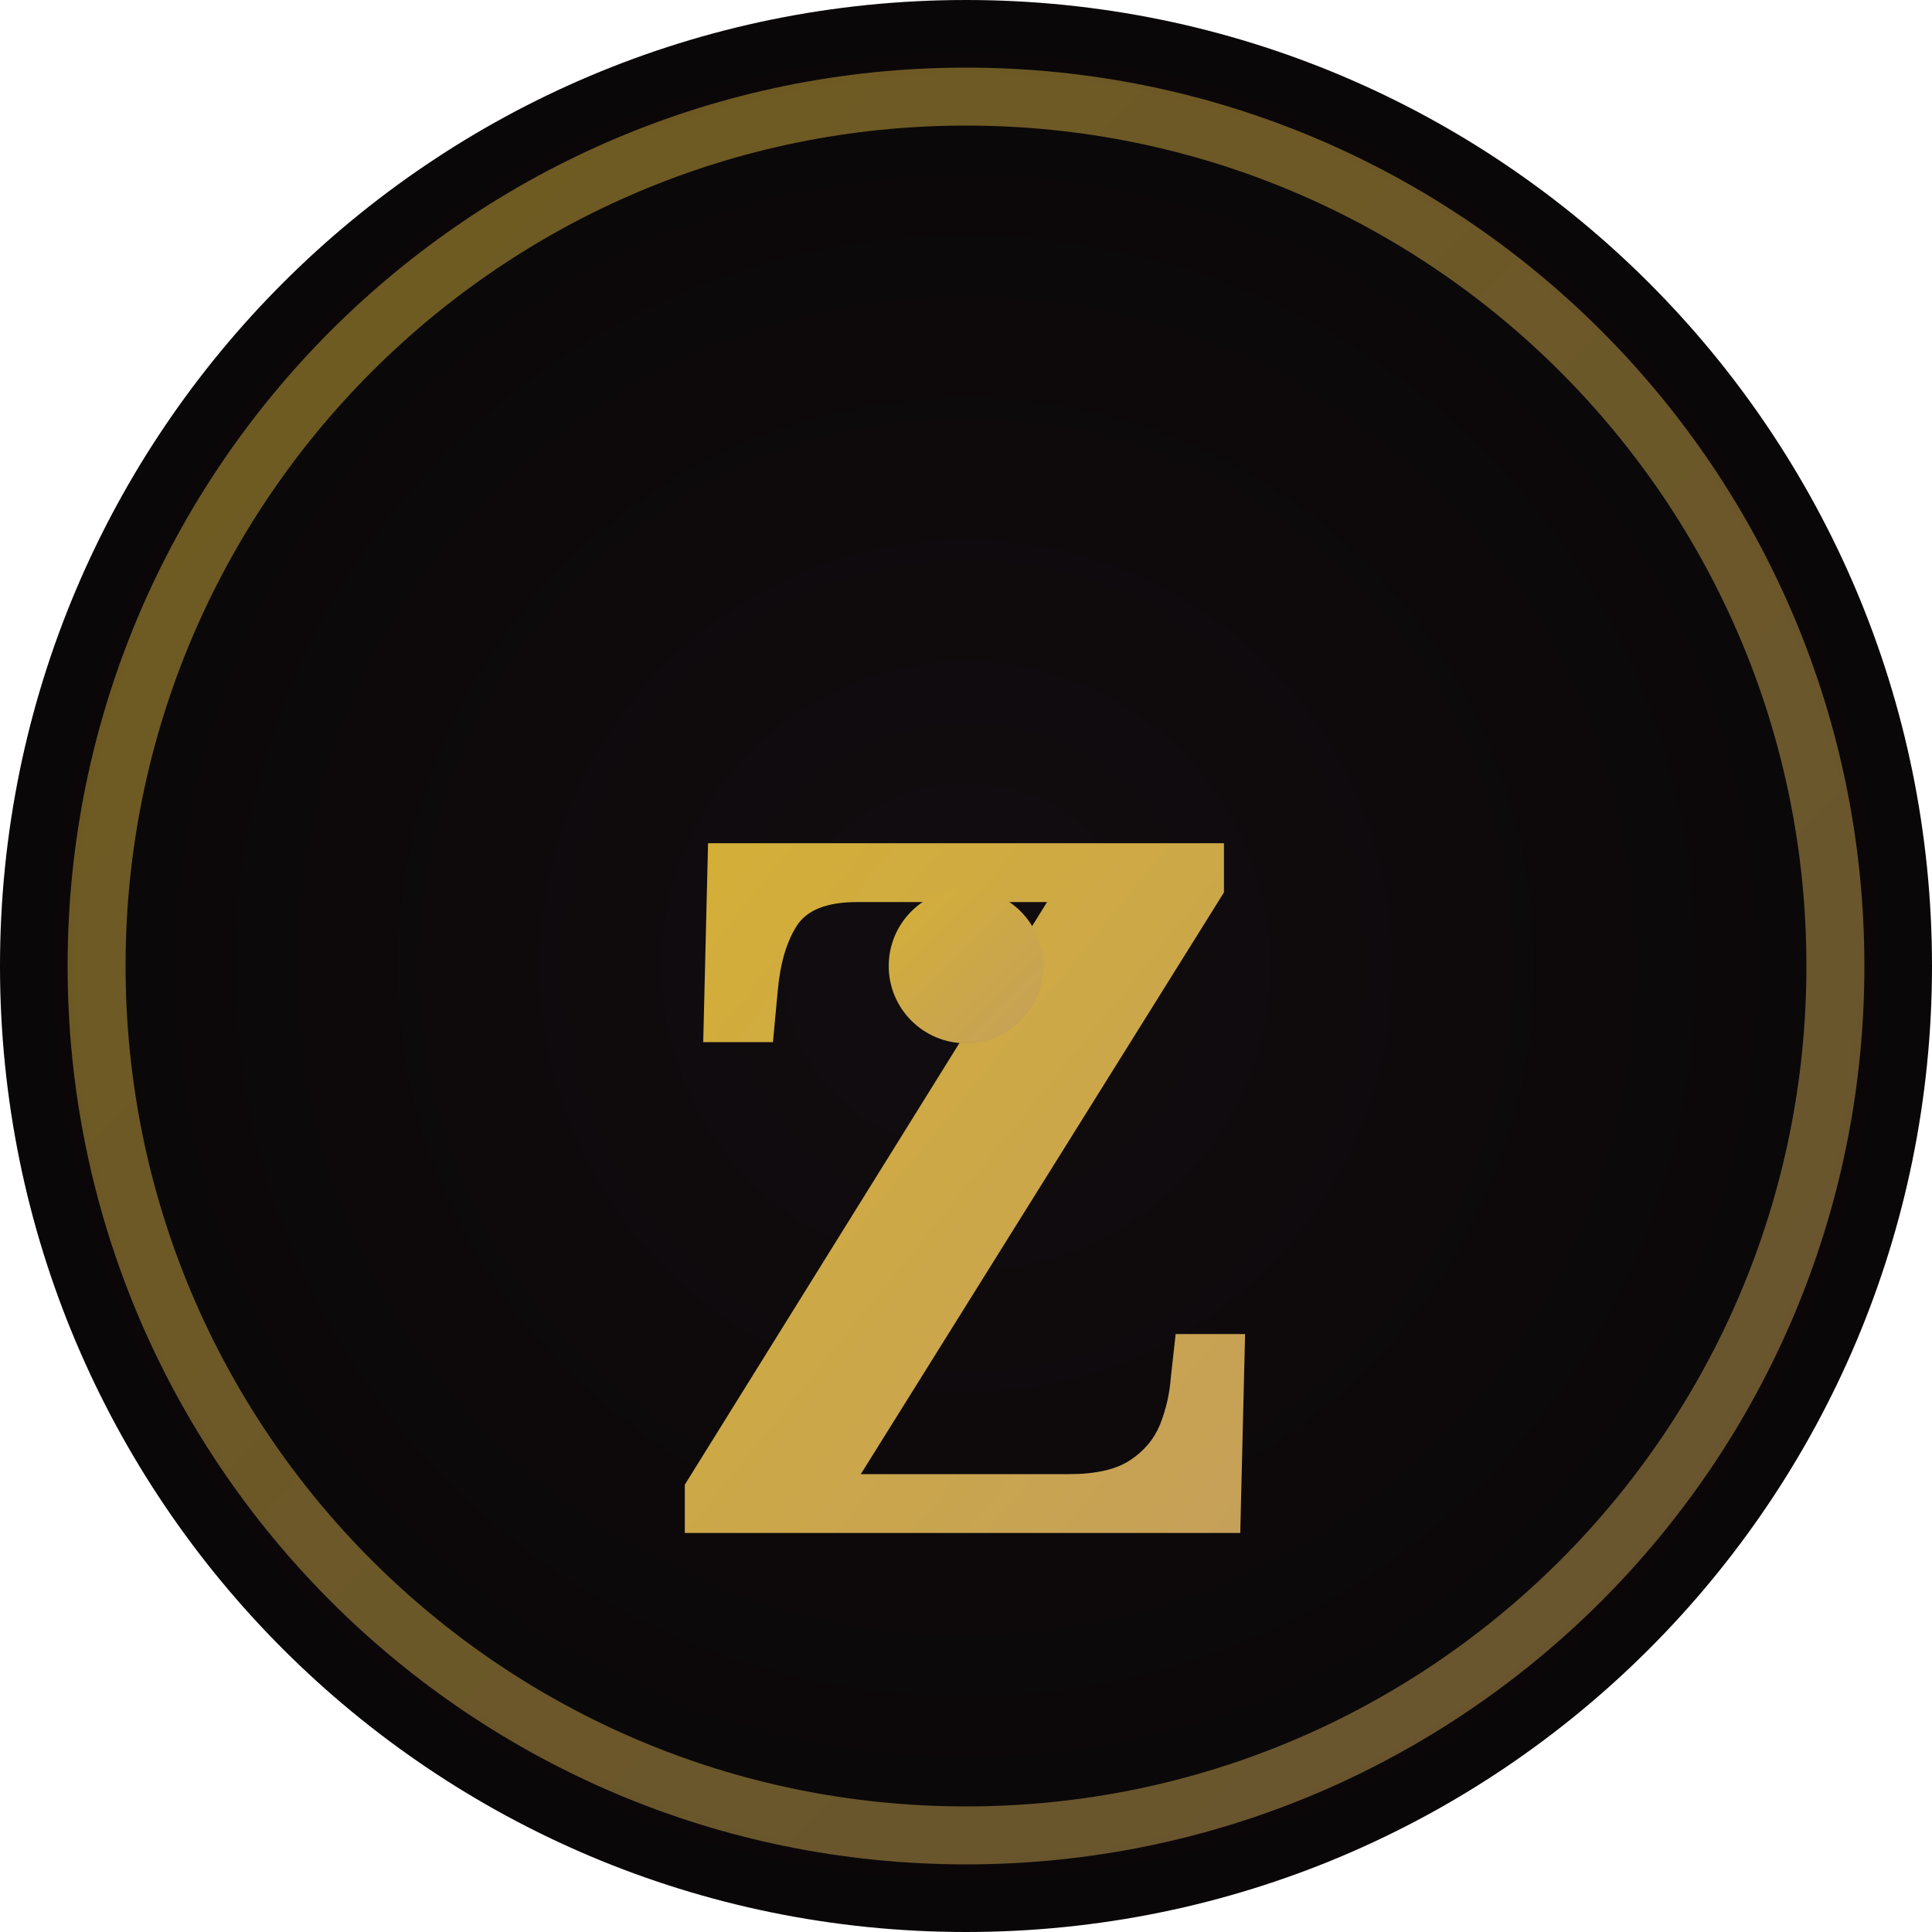
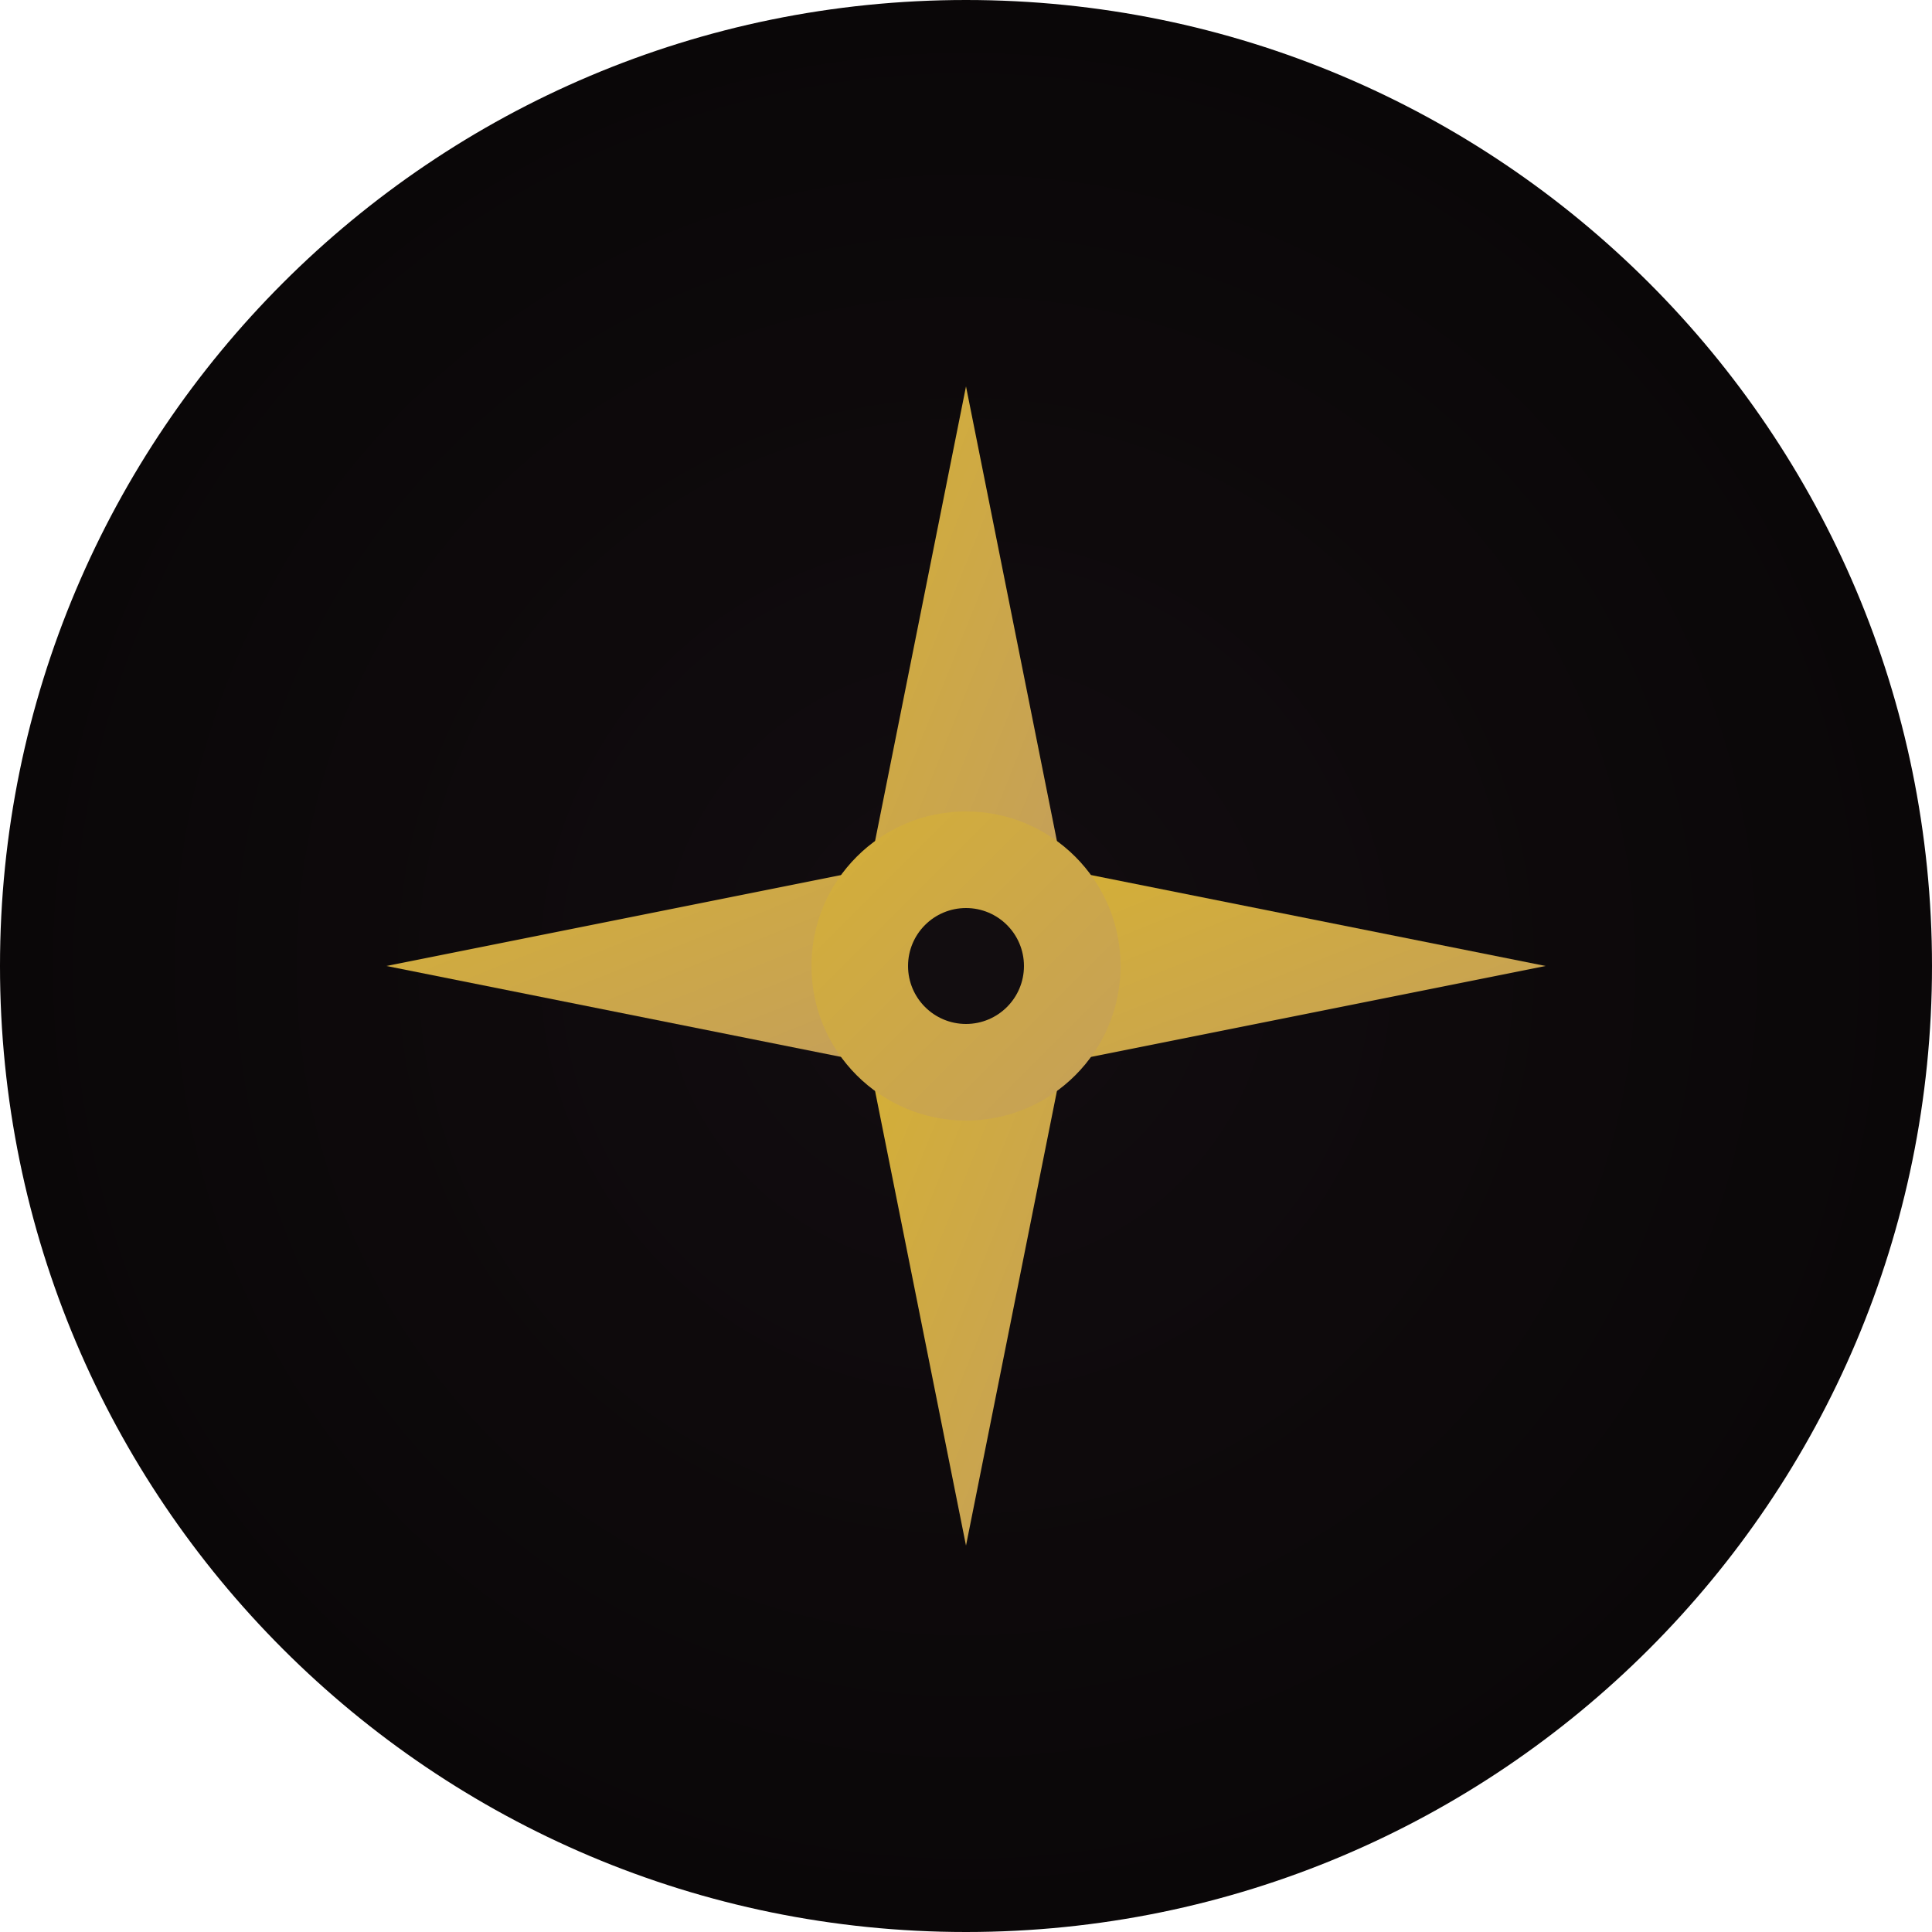
<svg xmlns="http://www.w3.org/2000/svg" viewBox="0 0 100 100" width="100" height="100">
  <defs>
    <style>
      @keyframes spin {
        0% { transform: rotate(0deg); }
        100% { transform: rotate(360deg); }
      }
-       .ring { transform-origin: 50% 50%; animation: spin 10s linear infinite; }
+       .pinwheel { transform-origin: 50% 50%; animation: spin 3s linear infinite; }
    </style>
    <radialGradient id="bg" cx="50%" cy="50%" r="50%">
      <stop offset="0%" stop-color="#120D10" />
      <stop offset="100%" stop-color="#0A0708" />
    </radialGradient>
    <linearGradient id="gold" x1="0%" y1="0%" x2="100%" y2="100%">
      <stop offset="0%" stop-color="#D4AF37" />
      <stop offset="100%" stop-color="#C5A059" />
    </linearGradient>
  </defs>
  <circle cx="50" cy="50" r="50" fill="url(#bg)" />
-   <circle class="ring" cx="50" cy="50" r="45" fill="none" stroke="url(#gold)" stroke-width="3" opacity="0.5" />
-   <text x="50" y="62" font-family="Georgia, serif" font-size="50" font-weight="bold" fill="url(#gold)" text-anchor="middle" dominant-baseline="middle">Z</text>
-   <circle cx="50" cy="50" r="4" fill="url(#gold)" />
+   <g class="pinwheel" fill="url(#gold)">
+     <path d="M50 20 L55 45 L45 45 Z" />
+     <path d="M80 50 L55 45 L55 55 Z" />
+     <path d="M50 80 L45 55 L55 55 Z" />
+     <path d="M20 50 L45 45 L45 55 Z" />
+   </g>
+   <circle cx="50" cy="50" r="8" fill="url(#gold)" />
+   <circle cx="50" cy="50" r="3" fill="#120D10" />
</svg>
